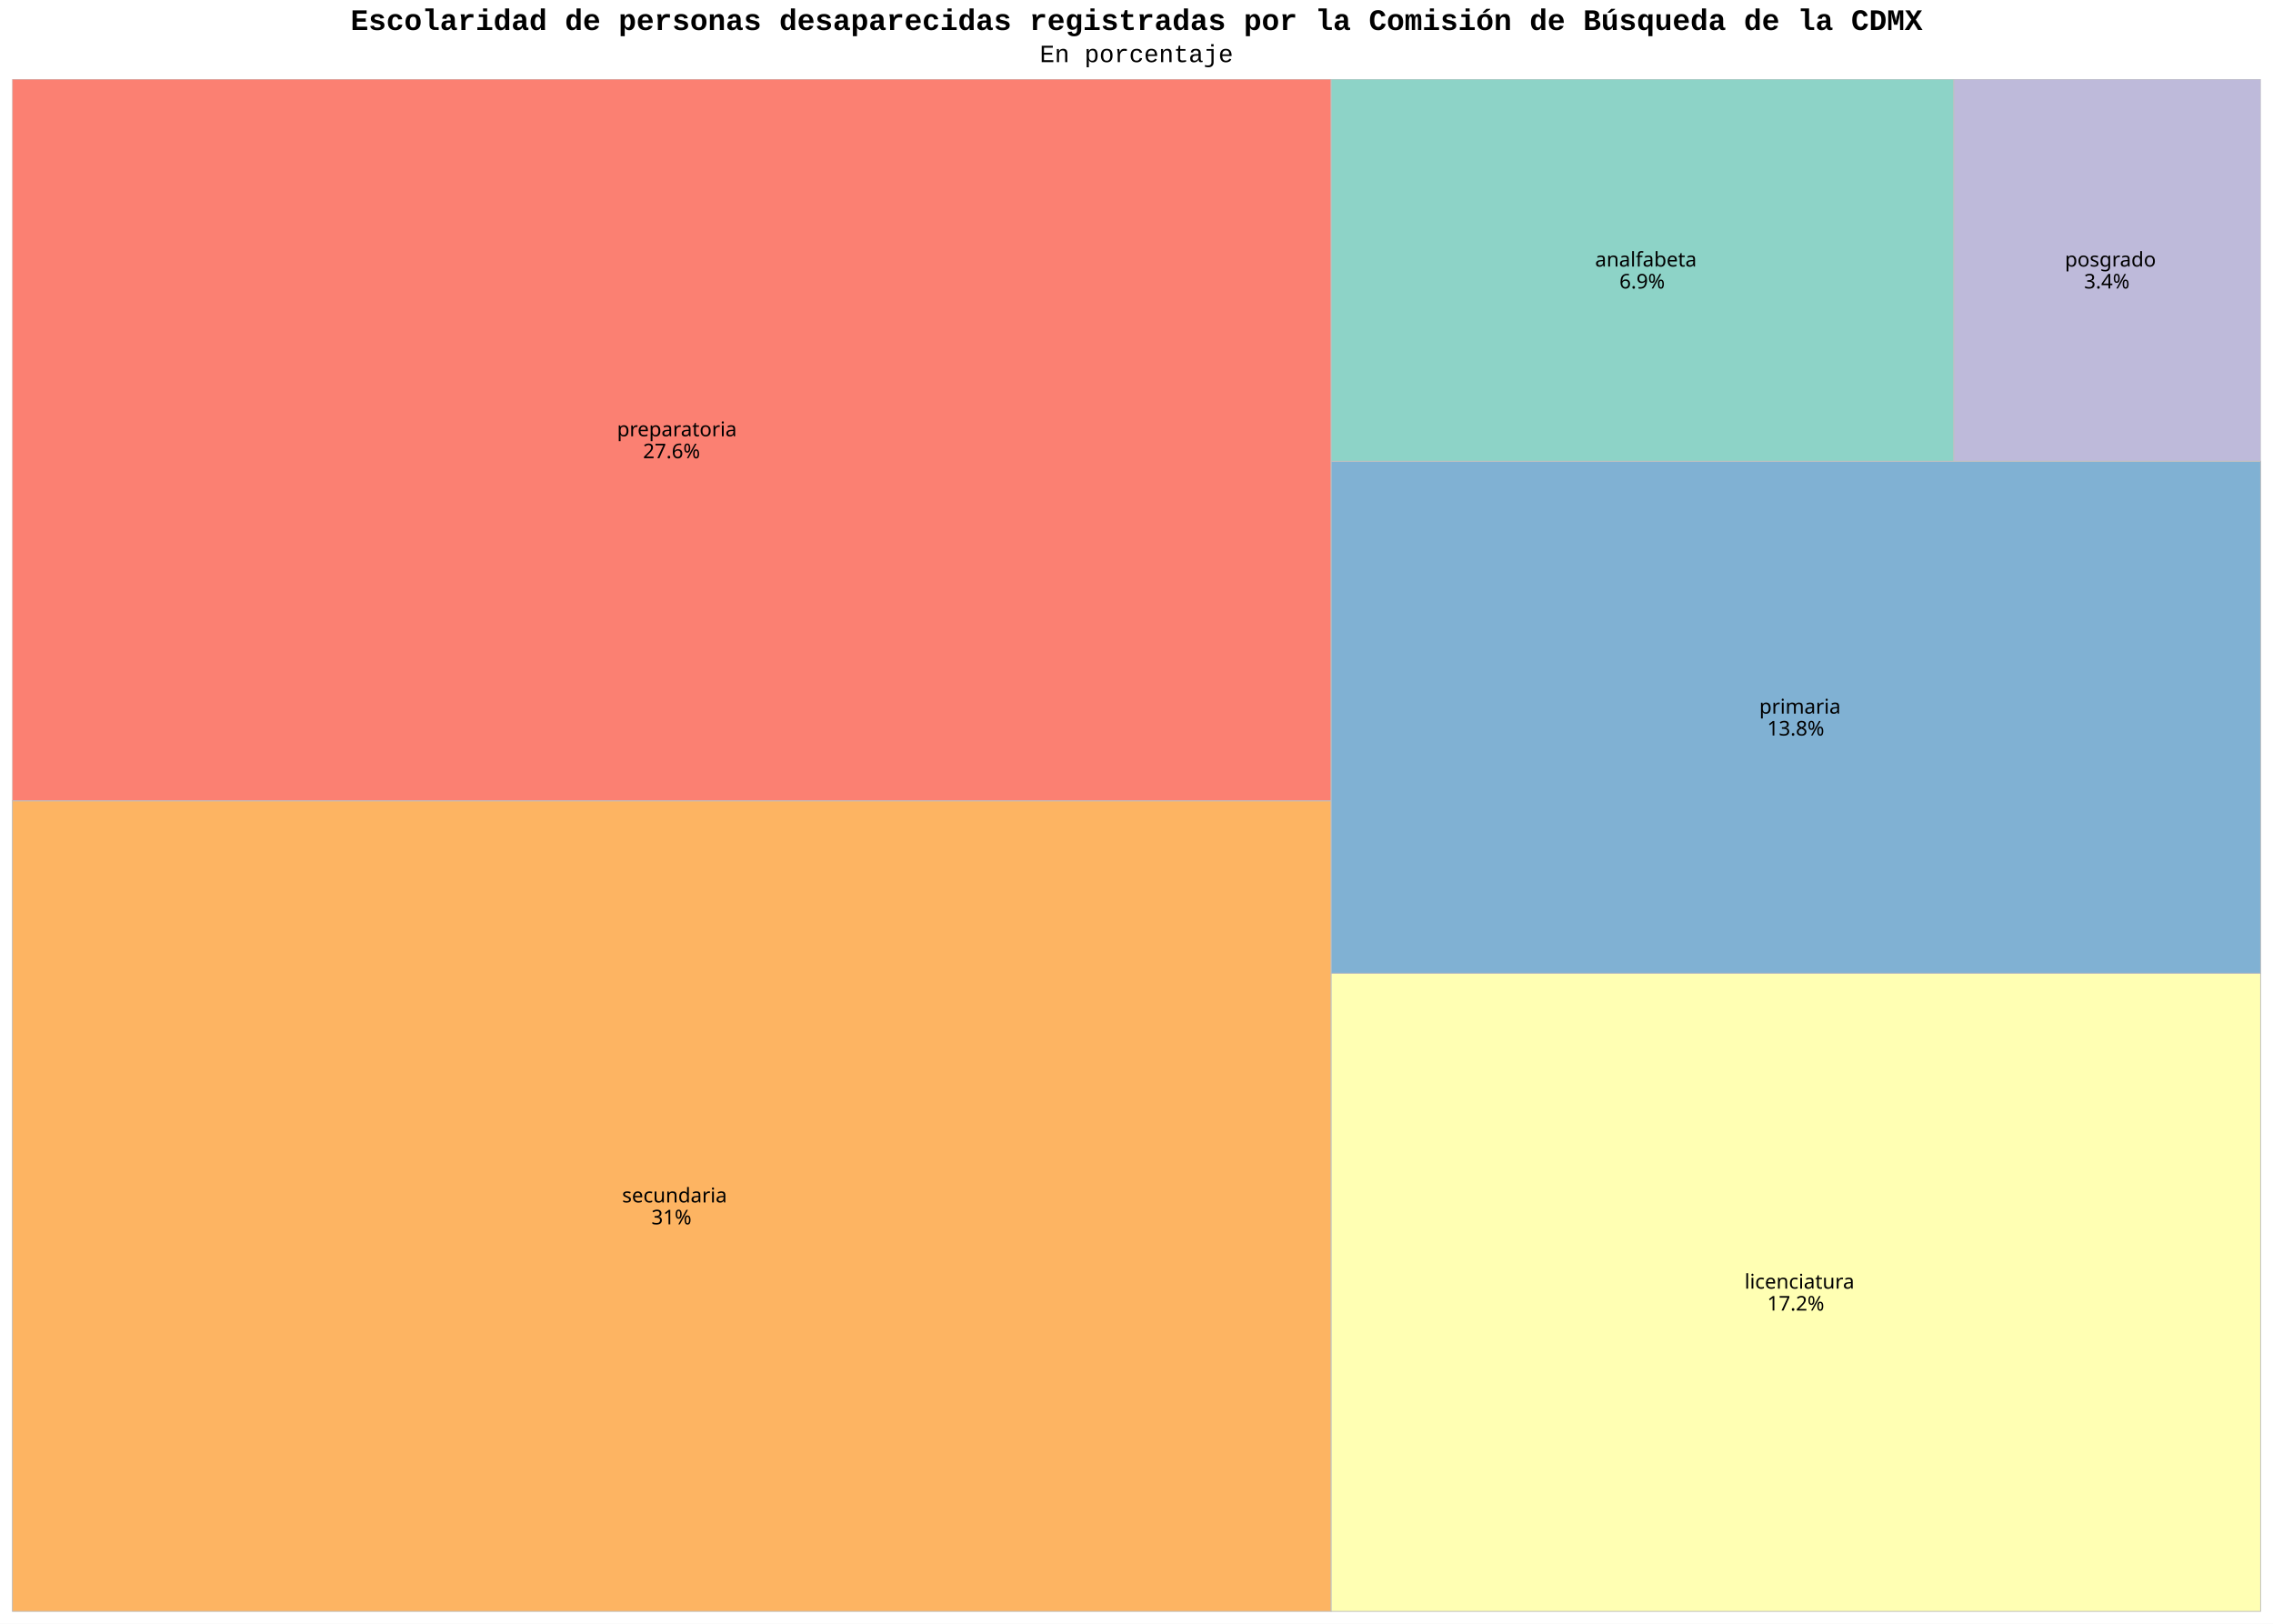
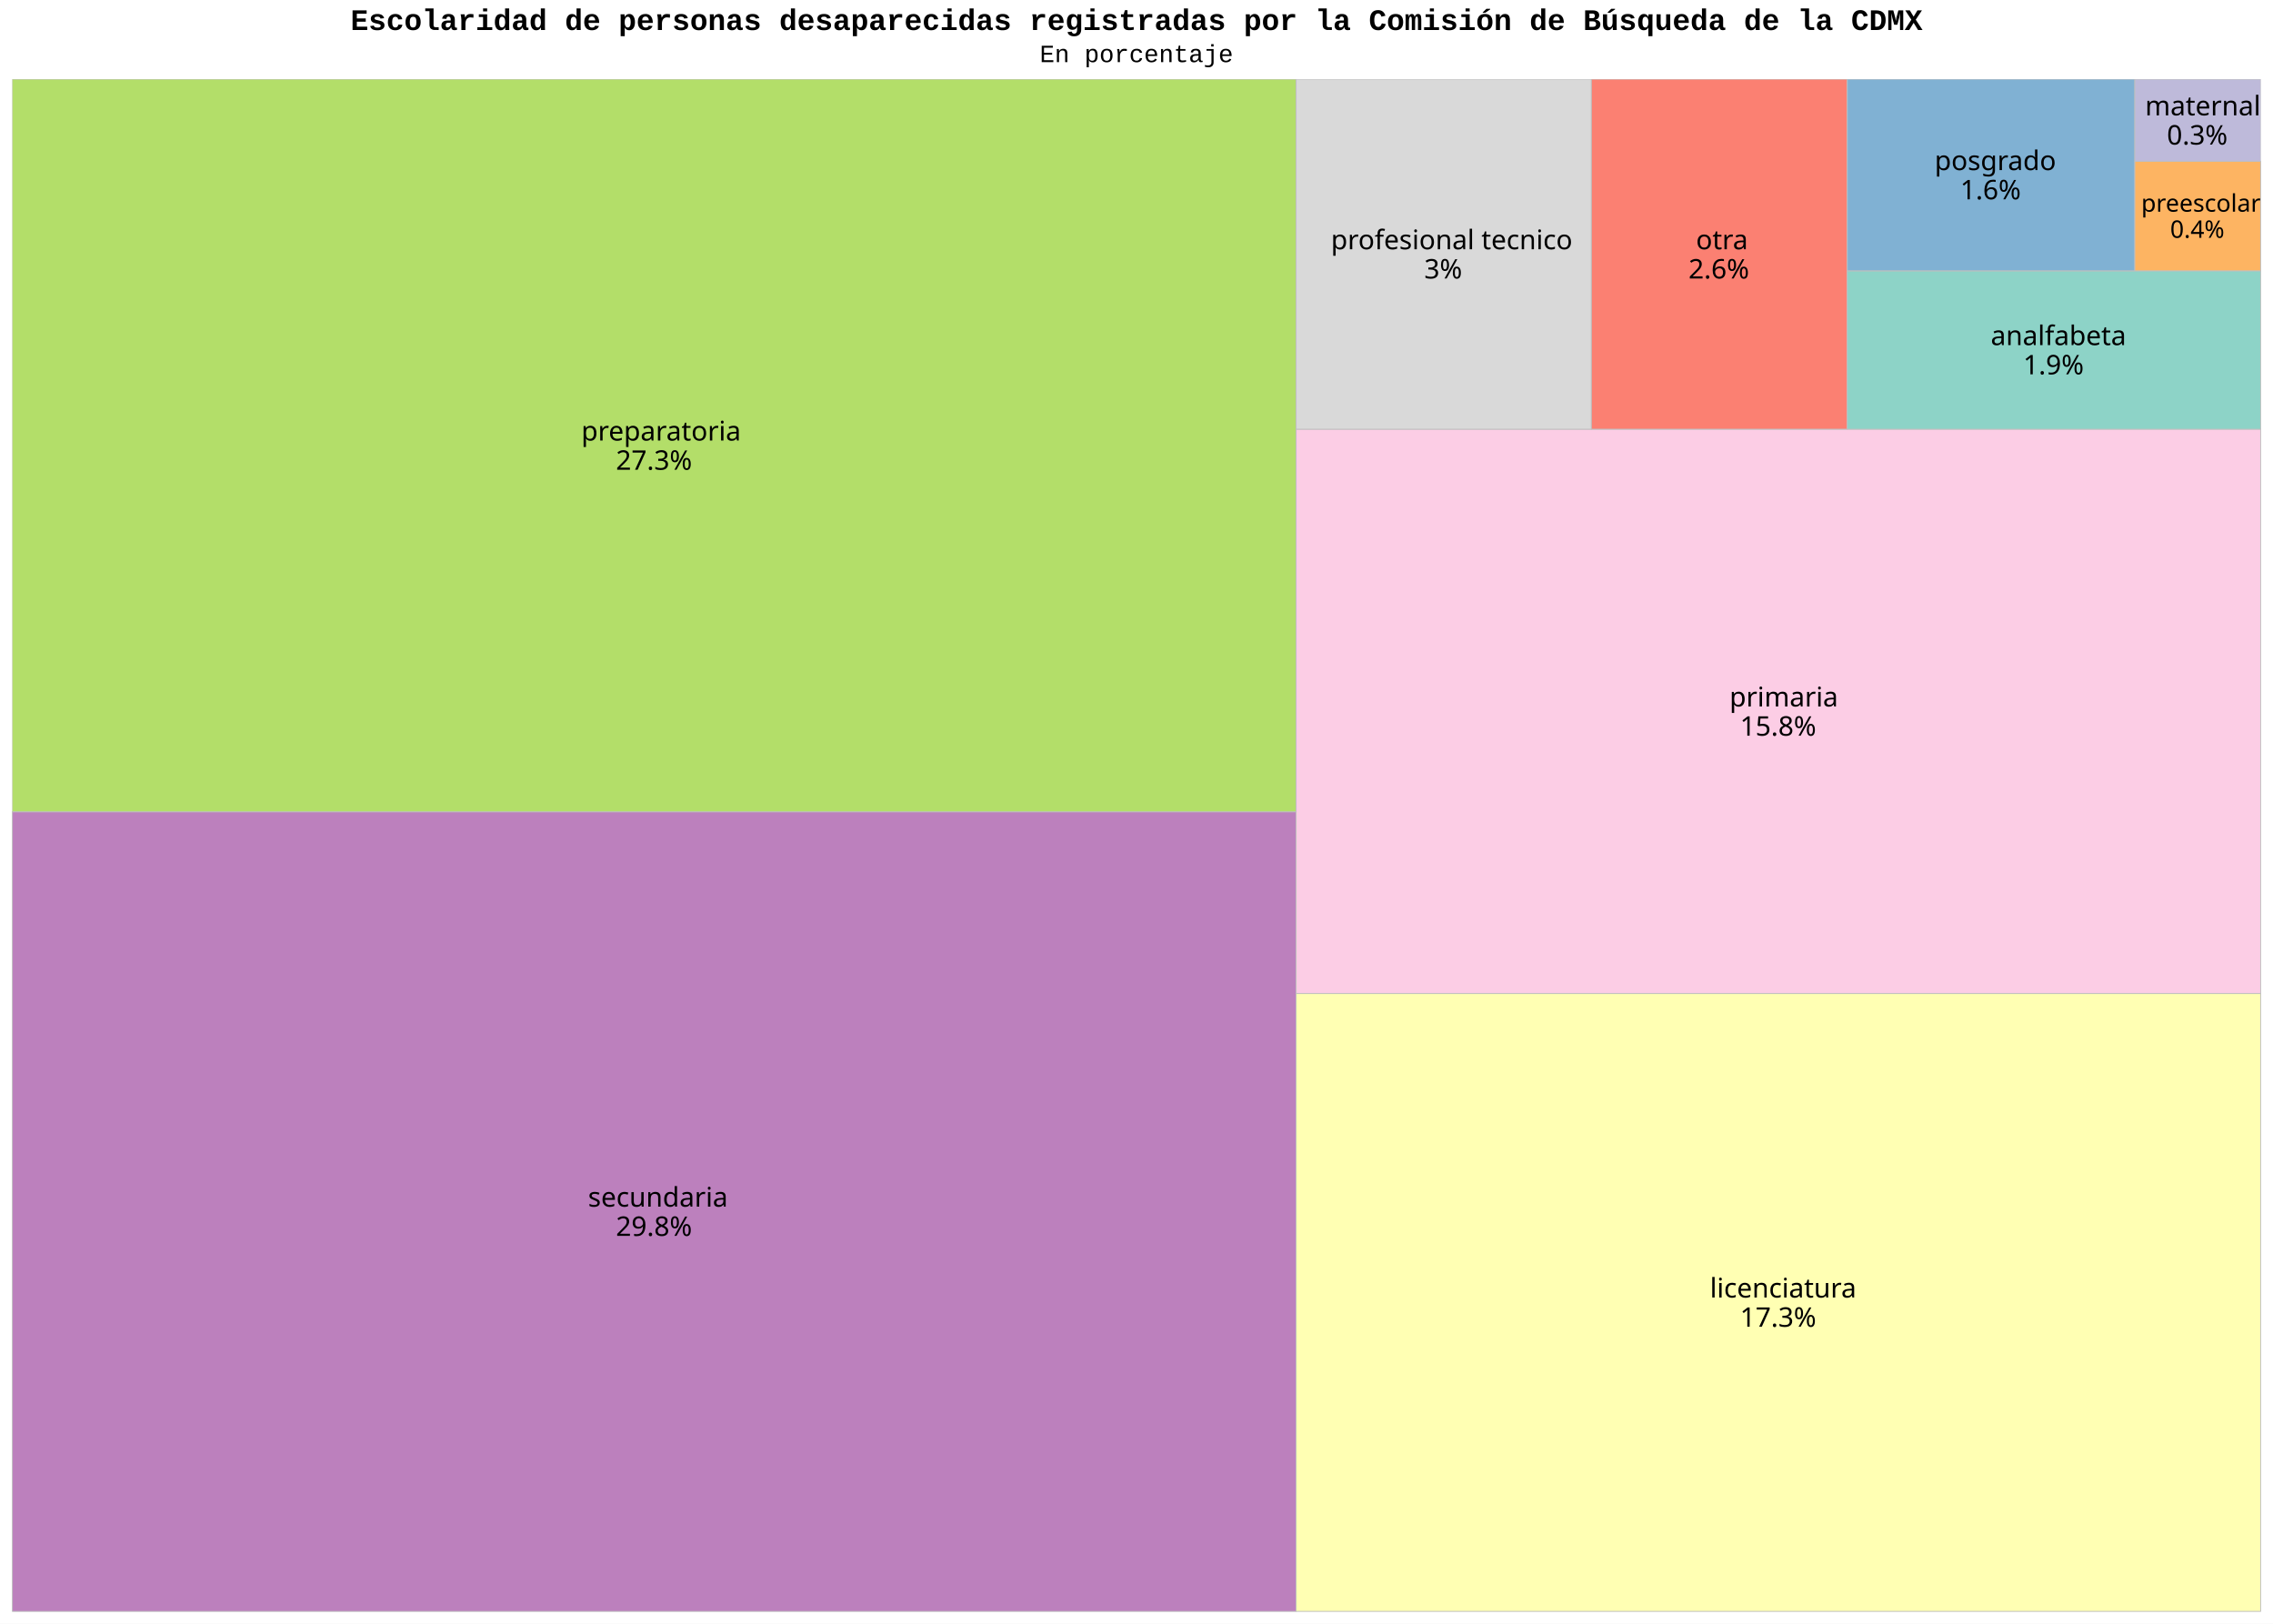
<svg xmlns="http://www.w3.org/2000/svg" viewBox="0 0 1008.00 720.00">
  <defs>
    <style type="text/css">
    line, polyline, polygon, path, rect, circle {
      fill: none;
      stroke: #000000;
      stroke-linecap: round;
      stroke-linejoin: round;
      stroke-miterlimit: 10.00;
    }
  </style>
  </defs>
  <rect width="100%" height="100%" style="stroke: none; fill: #FFFFFF;" />
  <defs>
    <clipPath id="cpNS40OHwxMDAyLjUyfDcxNC41MnwzNS4xMA==">
      <rect x="5.48" y="35.10" width="997.04" height="679.42" />
    </clipPath>
  </defs>
-   <rect x="5.48" y="355.10" width="584.85" height="359.42" style="stroke-width: 0.38; stroke: #BEBEBE; stroke-linecap: butt; fill: #FDB462;" clip-path="url(#cpNS40OHwxMDAyLjUyfDcxNC41MnwzNS4xMA==)" />
-   <rect x="5.48" y="35.10" width="584.85" height="320.00" style="stroke-width: 0.38; stroke: #BEBEBE; stroke-linecap: butt; fill: #FB8072;" clip-path="url(#cpNS40OHwxMDAyLjUyfDcxNC41MnwzNS4xMA==)" />
-   <rect x="590.33" y="431.57" width="412.19" height="282.95" style="stroke-width: 0.38; stroke: #BEBEBE; stroke-linecap: butt; fill: #FFFFB3;" clip-path="url(#cpNS40OHwxMDAyLjUyfDcxNC41MnwzNS4xMA==)" />
-   <rect x="590.33" y="204.55" width="412.19" height="227.02" style="stroke-width: 0.38; stroke: #BEBEBE; stroke-linecap: butt; fill: #80B1D3;" clip-path="url(#cpNS40OHwxMDAyLjUyfDcxNC41MnwzNS4xMA==)" />
-   <rect x="590.33" y="35.10" width="276.13" height="169.44" style="stroke-width: 0.38; stroke: #BEBEBE; stroke-linecap: butt; fill: #8DD3C7;" clip-path="url(#cpNS40OHwxMDAyLjUyfDcxNC41MnwzNS4xMA==)" />
-   <rect x="866.46" y="35.10" width="136.06" height="169.44" style="stroke-width: 0.38; stroke: #BEBEBE; stroke-linecap: butt; fill: #BEBADA;" clip-path="url(#cpNS40OHwxMDAyLjUyfDcxNC41MnwzNS4xMA==)" />
+   <rect x="5.48" y="359.94" width="569.31" height="354.58" style="stroke-width: 0.38; stroke: #BEBEBE; stroke-linecap: butt; fill: #BC80BD;" clip-path="url(#cpNS40OHwxMDAyLjUyfDcxNC41MnwzNS4xMA==)" />
+   <rect x="5.48" y="35.10" width="569.31" height="324.84" style="stroke-width: 0.38; stroke: #BEBEBE; stroke-linecap: butt; fill: #B3DE69;" clip-path="url(#cpNS40OHwxMDAyLjUyfDcxNC41MnwzNS4xMA==)" />
+   <rect x="574.79" y="440.54" width="427.73" height="273.98" style="stroke-width: 0.38; stroke: #BEBEBE; stroke-linecap: butt; fill: #FFFFB3;" clip-path="url(#cpNS40OHwxMDAyLjUyfDcxNC41MnwzNS4xMA==)" />
+   <rect x="574.79" y="190.31" width="427.73" height="250.23" style="stroke-width: 0.38; stroke: #BEBEBE; stroke-linecap: butt; fill: #FCCDE5;" clip-path="url(#cpNS40OHwxMDAyLjUyfDcxNC41MnwzNS4xMA==)" />
+   <rect x="574.79" y="35.10" width="130.94" height="155.21" style="stroke-width: 0.38; stroke: #BEBEBE; stroke-linecap: butt; fill: #D9D9D9;" clip-path="url(#cpNS40OHwxMDAyLjUyfDcxNC41MnwzNS4xMA==)" />
+   <rect x="705.73" y="35.10" width="113.48" height="155.21" style="stroke-width: 0.38; stroke: #BEBEBE; stroke-linecap: butt; fill: #FB8072;" clip-path="url(#cpNS40OHwxMDAyLjUyfDcxNC41MnwzNS4xMA==)" />
+   <rect x="819.21" y="120.10" width="183.31" height="70.21" style="stroke-width: 0.38; stroke: #BEBEBE; stroke-linecap: butt; fill: #8DD3C7;" clip-path="url(#cpNS40OHwxMDAyLjUyfDcxNC41MnwzNS4xMA==)" />
+   <rect x="819.21" y="35.10" width="127.52" height="84.99" style="stroke-width: 0.38; stroke: #BEBEBE; stroke-linecap: butt; fill: #80B1D3;" clip-path="url(#cpNS40OHwxMDAyLjUyfDcxNC41MnwzNS4xMA==)" />
+   <rect x="946.73" y="71.53" width="55.79" height="48.57" style="stroke-width: 0.38; stroke: #BEBEBE; stroke-linecap: butt; fill: #FDB462;" clip-path="url(#cpNS40OHwxMDAyLjUyfDcxNC41MnwzNS4xMA==)" />
+   <rect x="946.73" y="35.10" width="55.79" height="36.43" style="stroke-width: 0.38; stroke: #BEBEBE; stroke-linecap: butt; fill: #BEBADA;" clip-path="url(#cpNS40OHwxMDAyLjUyfDcxNC41MnwzNS4xMA==)" />
  <g clip-path="url(#cpNS40OHwxMDAyLjUyfDcxNC41MnwzNS4xMA==)">
-     <text x="275.89" y="533.18" style="font-size: 9.00px; font-family: Courier New Bold;" textLength="44.03px" lengthAdjust="spacingAndGlyphs">secundaria</text>
+     <text x="260.78" y="535.05" style="font-size: 12.00px; font-family: Courier New Bold;" textLength="58.71px" lengthAdjust="spacingAndGlyphs">secundaria</text>
  </g>
  <g clip-path="url(#cpNS40OHwxMDAyLjUyfDcxNC41MnwzNS4xMA==)">
-     <text x="288.90" y="542.90" style="font-size: 9.00px; font-family: Courier New Bold;" textLength="18.01px" lengthAdjust="spacingAndGlyphs">31%</text>
+     <text x="273.12" y="548.01" style="font-size: 12.00px; font-family: Courier New Bold;" textLength="34.03px" lengthAdjust="spacingAndGlyphs">29.8%</text>
  </g>
  <g clip-path="url(#cpNS40OHwxMDAyLjUyfDcxNC41MnwzNS4xMA==)">
-     <text x="273.64" y="193.47" style="font-size: 9.00px; font-family: Courier New Bold;" textLength="48.53px" lengthAdjust="spacingAndGlyphs">preparatoria</text>
+     <text x="257.78" y="195.34" style="font-size: 12.00px; font-family: Courier New Bold;" textLength="64.71px" lengthAdjust="spacingAndGlyphs">preparatoria</text>
  </g>
  <g clip-path="url(#cpNS40OHwxMDAyLjUyfDcxNC41MnwzNS4xMA==)">
-     <text x="285.15" y="203.19" style="font-size: 9.00px; font-family: Courier New Bold;" textLength="25.52px" lengthAdjust="spacingAndGlyphs">27.6%</text>
+     <text x="273.12" y="208.30" style="font-size: 12.00px; font-family: Courier New Bold;" textLength="34.03px" lengthAdjust="spacingAndGlyphs">27.3%</text>
  </g>
  <g clip-path="url(#cpNS40OHwxMDAyLjUyfDcxNC41MnwzNS4xMA==)">
-     <text x="773.66" y="571.41" style="font-size: 9.00px; font-family: Courier New Bold;" textLength="45.52px" lengthAdjust="spacingAndGlyphs">licenciatura</text>
+     <text x="758.31" y="575.35" style="font-size: 12.00px; font-family: Courier New Bold;" textLength="60.70px" lengthAdjust="spacingAndGlyphs">licenciatura</text>
  </g>
  <g clip-path="url(#cpNS40OHwxMDAyLjUyfDcxNC41MnwzNS4xMA==)">
-     <text x="783.67" y="581.13" style="font-size: 9.00px; font-family: Courier New Bold;" textLength="25.52px" lengthAdjust="spacingAndGlyphs">17.2%</text>
+     <text x="771.64" y="588.31" style="font-size: 12.00px; font-family: Courier New Bold;" textLength="34.03px" lengthAdjust="spacingAndGlyphs">17.3%</text>
  </g>
  <g clip-path="url(#cpNS40OHwxMDAyLjUyfDcxNC41MnwzNS4xMA==)">
-     <text x="780.17" y="316.42" style="font-size: 9.00px; font-family: Courier New Bold;" textLength="32.51px" lengthAdjust="spacingAndGlyphs">primaria</text>
+     <text x="766.98" y="313.25" style="font-size: 12.00px; font-family: Courier New Bold;" textLength="43.34px" lengthAdjust="spacingAndGlyphs">primaria</text>
  </g>
  <g clip-path="url(#cpNS40OHwxMDAyLjUyfDcxNC41MnwzNS4xMA==)">
-     <text x="783.67" y="326.14" style="font-size: 9.00px; font-family: Courier New Bold;" textLength="25.52px" lengthAdjust="spacingAndGlyphs">13.8%</text>
+     <text x="771.64" y="326.21" style="font-size: 12.00px; font-family: Courier New Bold;" textLength="34.03px" lengthAdjust="spacingAndGlyphs">15.8%</text>
  </g>
  <g clip-path="url(#cpNS40OHwxMDAyLjUyfDcxNC41MnwzNS4xMA==)">
-     <text x="707.38" y="118.19" style="font-size: 9.00px; font-family: Courier New Bold;" textLength="42.04px" lengthAdjust="spacingAndGlyphs">analfabeta</text>
+     <text x="590.23" y="110.53" style="font-size: 12.00px; font-family: Courier New Bold;" textLength="100.06px" lengthAdjust="spacingAndGlyphs">profesional tecnico</text>
  </g>
  <g clip-path="url(#cpNS40OHwxMDAyLjUyfDcxNC41MnwzNS4xMA==)">
-     <text x="718.14" y="127.91" style="font-size: 9.00px; font-family: Courier New Bold;" textLength="20.51px" lengthAdjust="spacingAndGlyphs">6.9%</text>
+     <text x="631.59" y="123.49" style="font-size: 12.00px; font-family: Courier New Bold;" textLength="17.34px" lengthAdjust="spacingAndGlyphs">3%</text>
  </g>
  <g clip-path="url(#cpNS40OHwxMDAyLjUyfDcxNC41MnwzNS4xMA==)">
-     <text x="915.72" y="118.19" style="font-size: 9.00px; font-family: Courier New Bold;" textLength="37.53px" lengthAdjust="spacingAndGlyphs">posgrado</text>
+     <text x="752.13" y="110.53" style="font-size: 12.00px; font-family: Courier New Bold;" textLength="20.68px" lengthAdjust="spacingAndGlyphs">otra</text>
  </g>
  <g clip-path="url(#cpNS40OHwxMDAyLjUyfDcxNC41MnwzNS4xMA==)">
-     <text x="924.23" y="127.91" style="font-size: 9.00px; font-family: Courier New Bold;" textLength="20.51px" lengthAdjust="spacingAndGlyphs">3.4%</text>
+     <text x="748.79" y="123.49" style="font-size: 12.00px; font-family: Courier New Bold;" textLength="27.35px" lengthAdjust="spacingAndGlyphs">2.6%</text>
+   </g>
+   <g clip-path="url(#cpNS40OHwxMDAyLjUyfDcxNC41MnwzNS4xMA==)">
+     <text x="882.84" y="153.02" style="font-size: 12.00px; font-family: Courier New Bold;" textLength="56.05px" lengthAdjust="spacingAndGlyphs">analfabeta</text>
+   </g>
+   <g clip-path="url(#cpNS40OHwxMDAyLjUyfDcxNC41MnwzNS4xMA==)">
+     <text x="897.19" y="165.98" style="font-size: 12.00px; font-family: Courier New Bold;" textLength="27.35px" lengthAdjust="spacingAndGlyphs">1.9%</text>
+   </g>
+   <g clip-path="url(#cpNS40OHwxMDAyLjUyfDcxNC41MnwzNS4xMA==)">
+     <text x="857.95" y="75.42" style="font-size: 12.00px; font-family: Courier New Bold;" textLength="50.04px" lengthAdjust="spacingAndGlyphs">posgrado</text>
+   </g>
+   <g clip-path="url(#cpNS40OHwxMDAyLjUyfDcxNC41MnwzNS4xMA==)">
+     <text x="869.29" y="88.38" style="font-size: 12.00px; font-family: Courier New Bold;" textLength="27.35px" lengthAdjust="spacingAndGlyphs">1.6%</text>
+   </g>
+   <g clip-path="url(#cpNS40OHwxMDAyLjUyfDcxNC41MnwzNS4xMA==)">
+     <text x="949.56" y="93.86" style="font-size: 10.74px; font-family: Courier New Bold;" textLength="50.12px" lengthAdjust="spacingAndGlyphs">preescolar</text>
+   </g>
+   <g clip-path="url(#cpNS40OHwxMDAyLjUyfDcxNC41MnwzNS4xMA==)">
+     <text x="962.39" y="105.46" style="font-size: 10.74px; font-family: Courier New Bold;" textLength="24.47px" lengthAdjust="spacingAndGlyphs">0.4%</text>
+   </g>
+   <g clip-path="url(#cpNS40OHwxMDAyLjUyfDcxNC41MnwzNS4xMA==)">
+     <text x="951.28" y="51.14" style="font-size: 12.00px; font-family: Courier New Bold;" textLength="46.69px" lengthAdjust="spacingAndGlyphs">maternal</text>
+   </g>
+   <g clip-path="url(#cpNS40OHwxMDAyLjUyfDcxNC41MnwzNS4xMA==)">
+     <text x="960.95" y="64.10" style="font-size: 12.00px; font-family: Courier New Bold;" textLength="27.35px" lengthAdjust="spacingAndGlyphs">0.3%</text>
  </g>
  <defs>
    <clipPath id="cpMC4wMHwxMDA4LjAwfDcyMC4wMHwwLjAw">
      <rect x="0.00" y="0.00" width="1008.00" height="720.00" />
    </clipPath>
  </defs>
  <g clip-path="url(#cpMC4wMHwxMDA4LjAwfDcyMC4wMHwwLjAw)">
    <text x="461.09" y="27.55" style="font-size: 11.00px; font-family: Courier New;" textLength="85.81px" lengthAdjust="spacingAndGlyphs">En porcentaje</text>
  </g>
  <g clip-path="url(#cpMC4wMHwxMDA4LjAwfDcyMC4wMHwwLjAw)">
    <text x="155.46" y="13.30" style="font-size: 13.20px; font-weight: bold; font-family: Courier New;" textLength="697.07px" lengthAdjust="spacingAndGlyphs">Escolaridad de personas desaparecidas registradas por la Comisión de Búsqueda de la CDMX</text>
  </g>
</svg>
